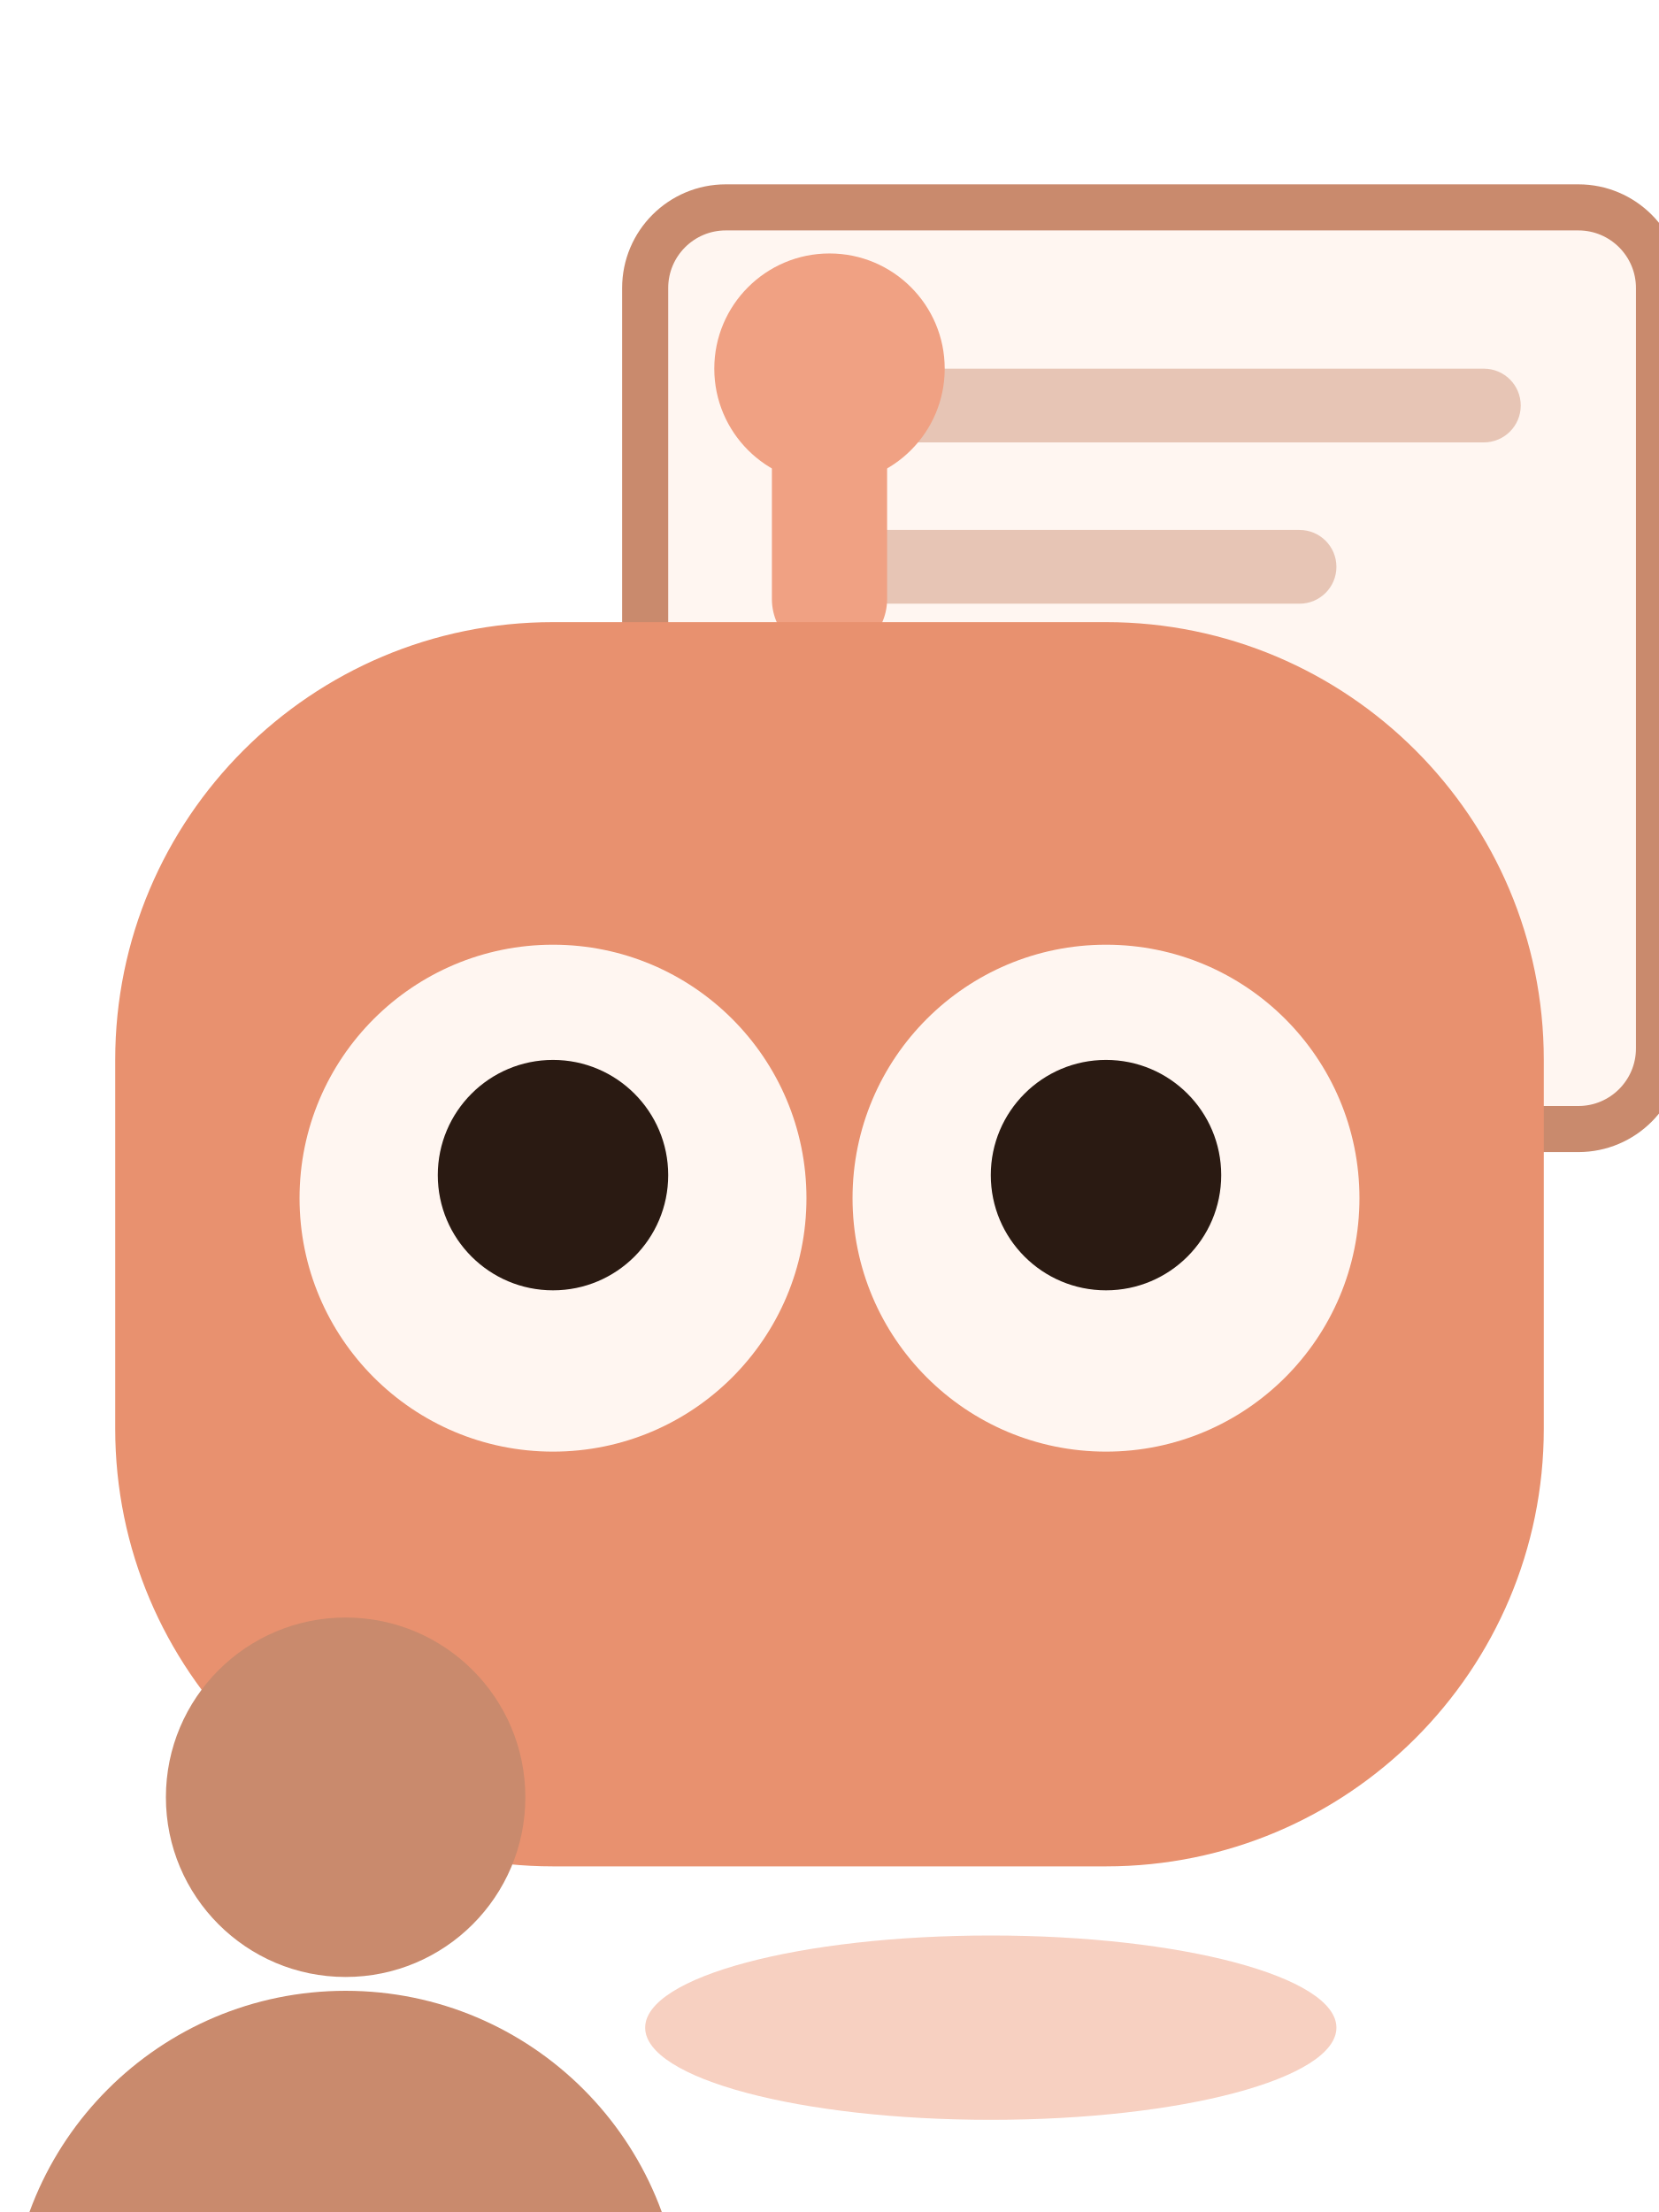
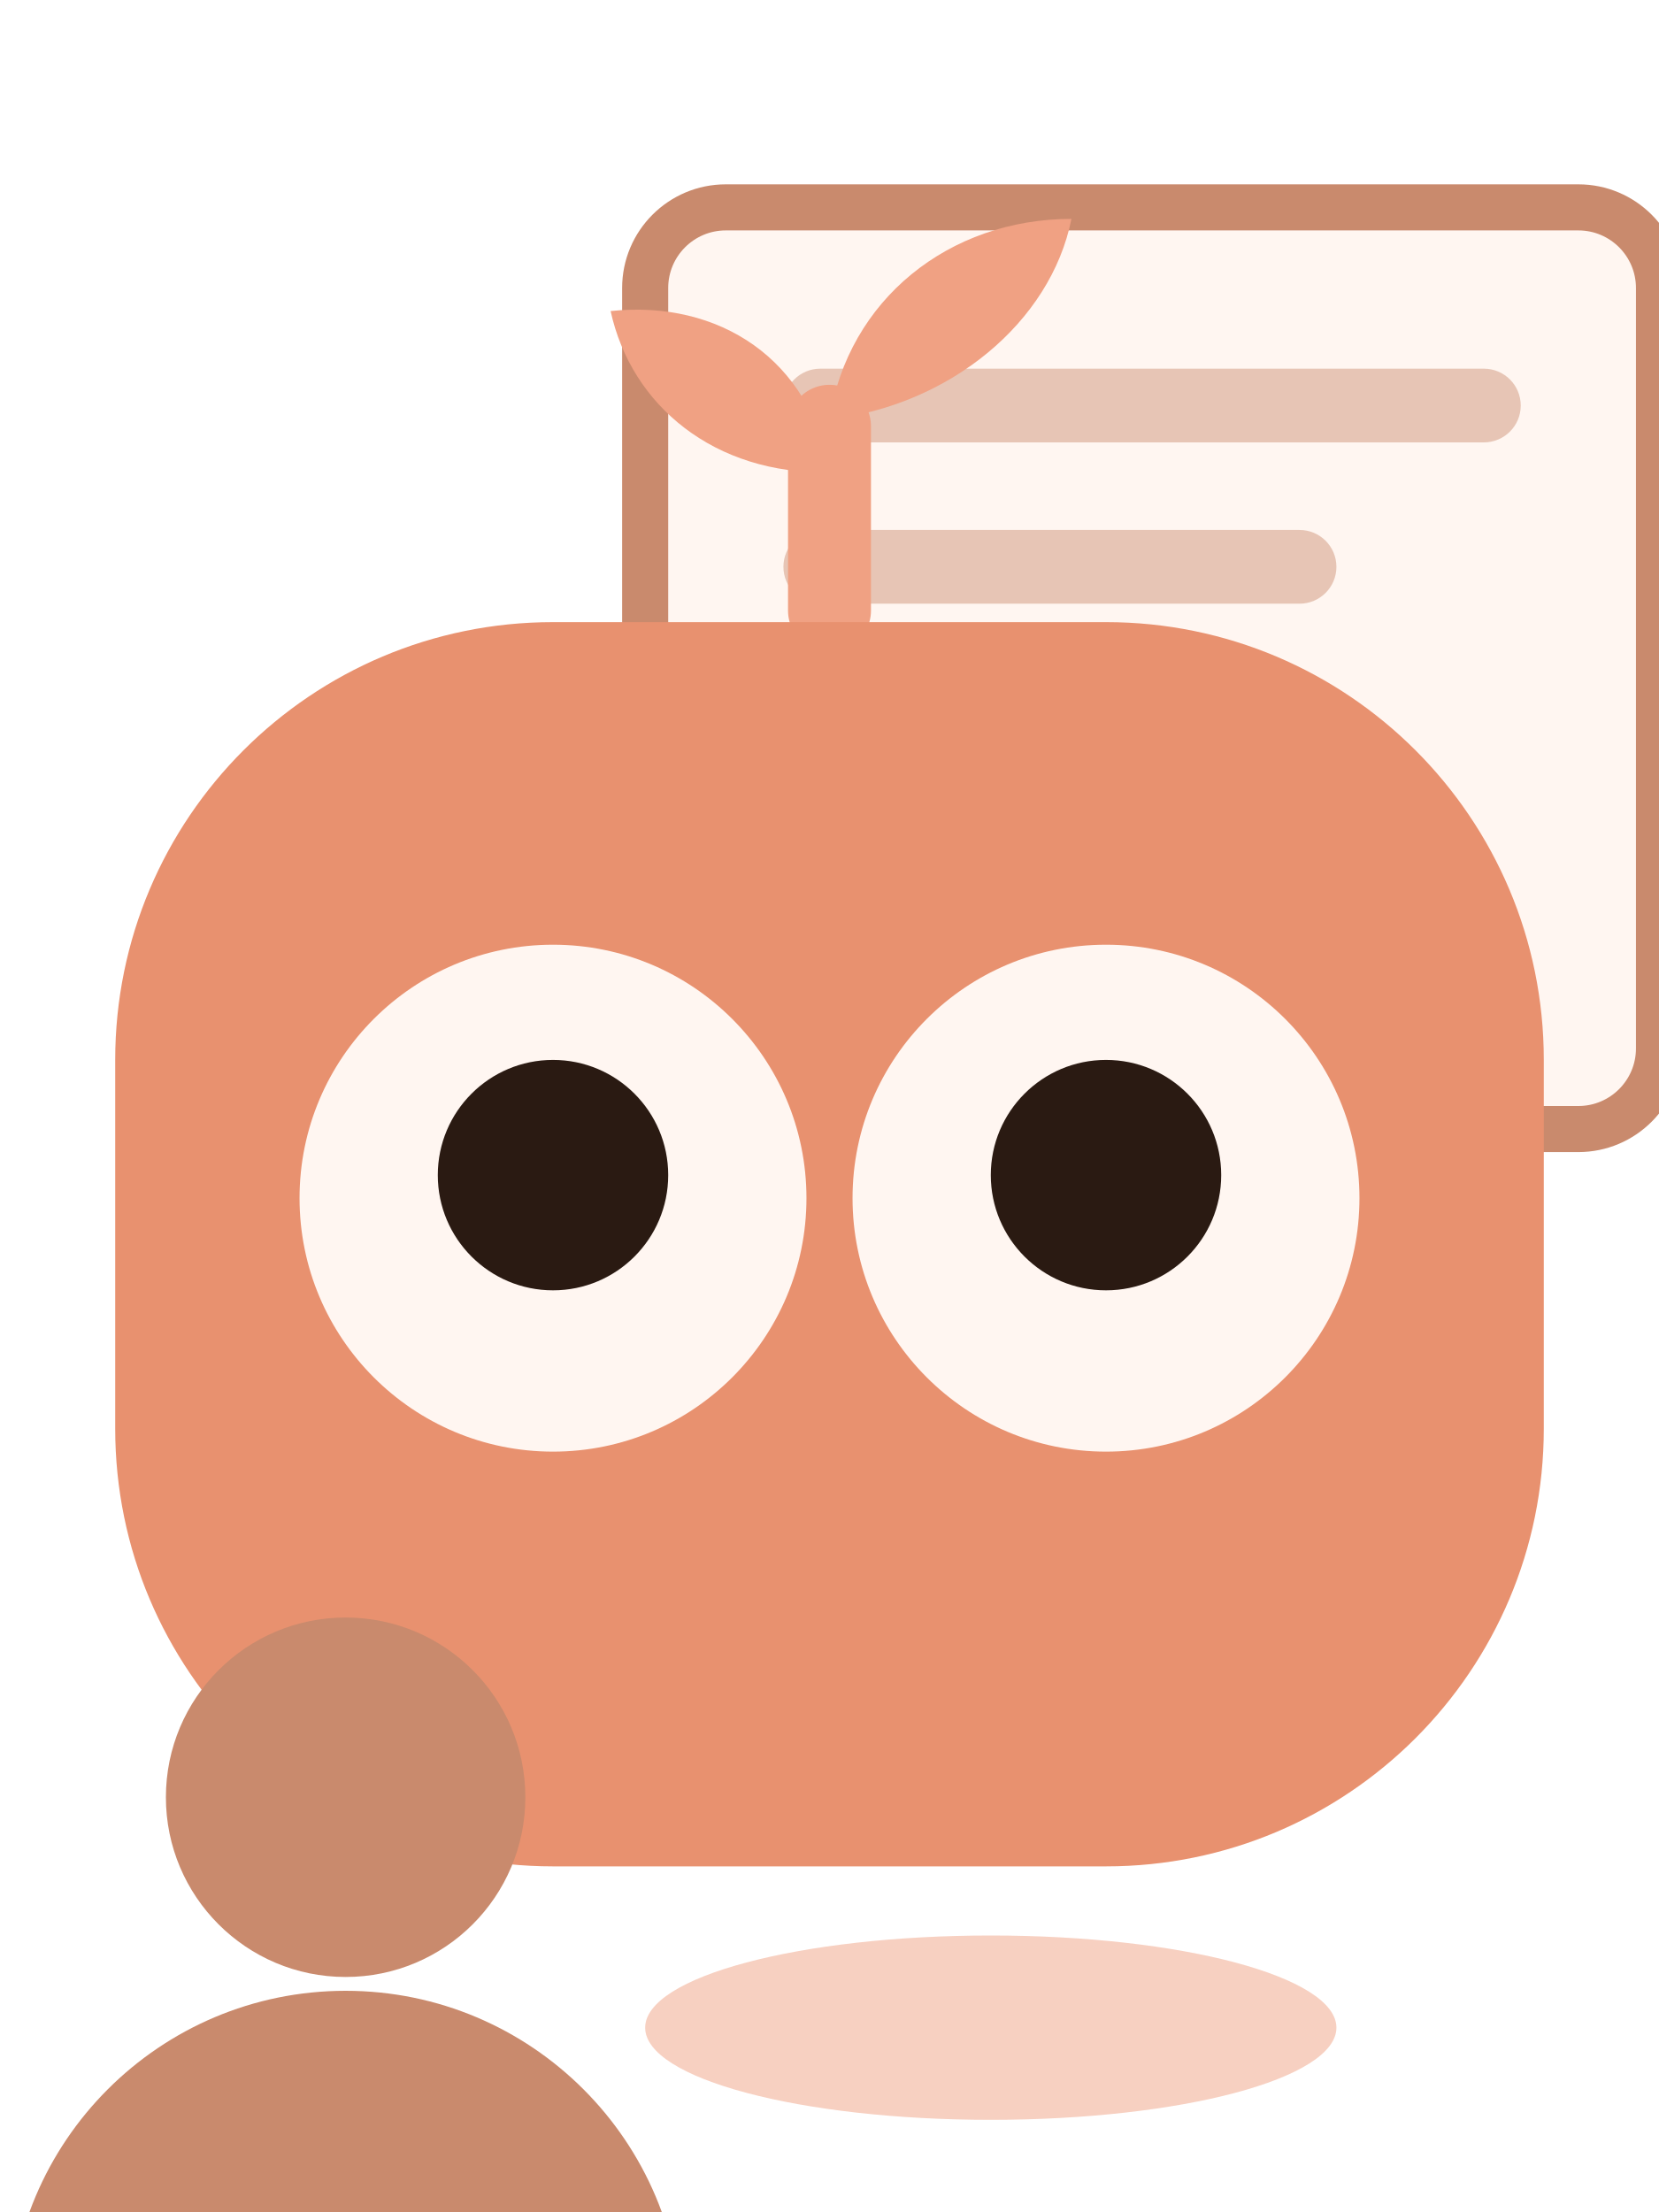
<svg xmlns="http://www.w3.org/2000/svg" width="72" height="96" viewBox="12 0 72 96" role="img" aria-label="PROBE — presenting a paper to a room">
  <style>
    .hull   { fill: #E8916F; }
    .iris   { fill: #FFF6F1; }
    .pupil  { fill: #2A1A12; }
-     .stalk  { stroke: #F0A183; stroke-width: 5; stroke-linecap: round; fill: none; }
-     .beacon { fill: #F0A183; }
+     .stem   { stroke: #F0A183; stroke-width: 3.6; stroke-linecap: round; fill: none; }
+     .leaf   { fill: #F0A183; }
+     .sprout { transform-box: view-box; transform-origin: 48px 27px;
+               animation: sway 3.2s ease-in-out infinite; }
+     @keyframes sway { 0%, 100% { transform: rotate(-5deg); } 50% { transform: rotate(5deg); } }
    .page   { fill: #FFF6F1; stroke: #C98A6D; stroke-width: 2; }
    .line   { fill: #C98A6D; opacity: .45; }
    .who    { fill: #C98A6D; }
    .shadow { fill: #F0A183; opacity: .5; }

    /* The character bobs; the screen behind does not, because a screen that
       moved with the presenter would read as held rather than stood in front
       of. The listener breathes on the person's own cycle in `own.svg` — it
       is that glyph. */
    .rig    { animation: bob 4.2s ease-in-out infinite; }
    .who    { animation: breathe 4.6s ease-in-out infinite; }
    /* The talk advances one band at a time, and the pupils go with it: out to
       the listener on the left while nothing is lit, back to the screen as
       each band comes up. That pair is the whole icon — the others read down
       at a page, this one looks up and across. */
    .b1     { animation: beat 5.4s ease-in-out .3s infinite; }
    .b2     { animation: beat 5.4s ease-in-out 2.4s infinite; }
    .pupil  { animation: look 5.4s ease-in-out infinite; }
    @keyframes bob     { 0%, 100% { transform: translateY(0); }
                          50% { transform: translateY(-2px); } }
    @keyframes breathe { 0%, 100% { transform: translateY(0); }
                          50% { transform: translateY(-1.2px); } }
    @keyframes beat    { 0%, 4% { opacity: .45; } 12%, 34% { opacity: .95; }
                          44%, 100% { opacity: .45; } }
    @keyframes look    { 0%, 16% { transform: translate(-3.2px, 0); }
                          30%, 66% { transform: translate(3px, -2px); }
                          80%, 100% { transform: translate(-3.2px, 0); } }
    @media (prefers-reduced-motion: reduce) {
-       .rig, .who, .pupil, .line { animation: none; }
+       .rig, .sprout, .who, .pupil, .line { animation: none; }
      .line { opacity: .6; }
    }
  </style>
  <ellipse class="shadow" cx="55" cy="88" rx="15" ry="4" />
  <g class="screen">
    <rect class="page" x="40" y="9" width="44" height="40" rx="3.5" />
    <rect class="line b1" x="46" y="16" width="32" height="3.2" rx="1.6" />
    <rect class="line b2" x="46" y="23" width="24" height="3.2" rx="1.6" />
  </g>
  <g class="rig">
-     <path class="stalk" d="M48 26 V19" />
-     <circle class="beacon" cx="48" cy="16" r="5" />
+     <g class="sprout">
+       <path class="stem" d="M48 26.5 V18.5" />
+       <path class="leaf" d="M48 20.5 C43 20.6, 39.4 17.6, 38.5 13.5 C43.2 13, 47.2 15.6, 48 20.5 Z" />
+       <path class="leaf" d="M48 18.2 C53.2 17.6, 57.6 14, 58.5 9.5 C53.2 9.5, 48.8 13, 48 18.2 Z" />
+     </g>
    <rect class="hull" x="17" y="27" width="62" height="54" rx="19" />
    <g class="eye eL">
      <g class="lid">
        <circle class="iris" cx="36" cy="52" r="11" />
        <circle class="pupil" cx="36" cy="51" r="5" />
      </g>
    </g>
    <g class="eye eR">
      <g class="lid">
        <circle class="iris" cx="60" cy="52" r="11" />
        <circle class="pupil" cx="60" cy="51" r="5" />
      </g>
    </g>
  </g>
  <g class="who">
    <circle cx="27" cy="78" r="7.8" />
    <path d="M12.4 101 a14.6 14.6 0 0 1 29.2 0 Z" />
  </g>
</svg>
